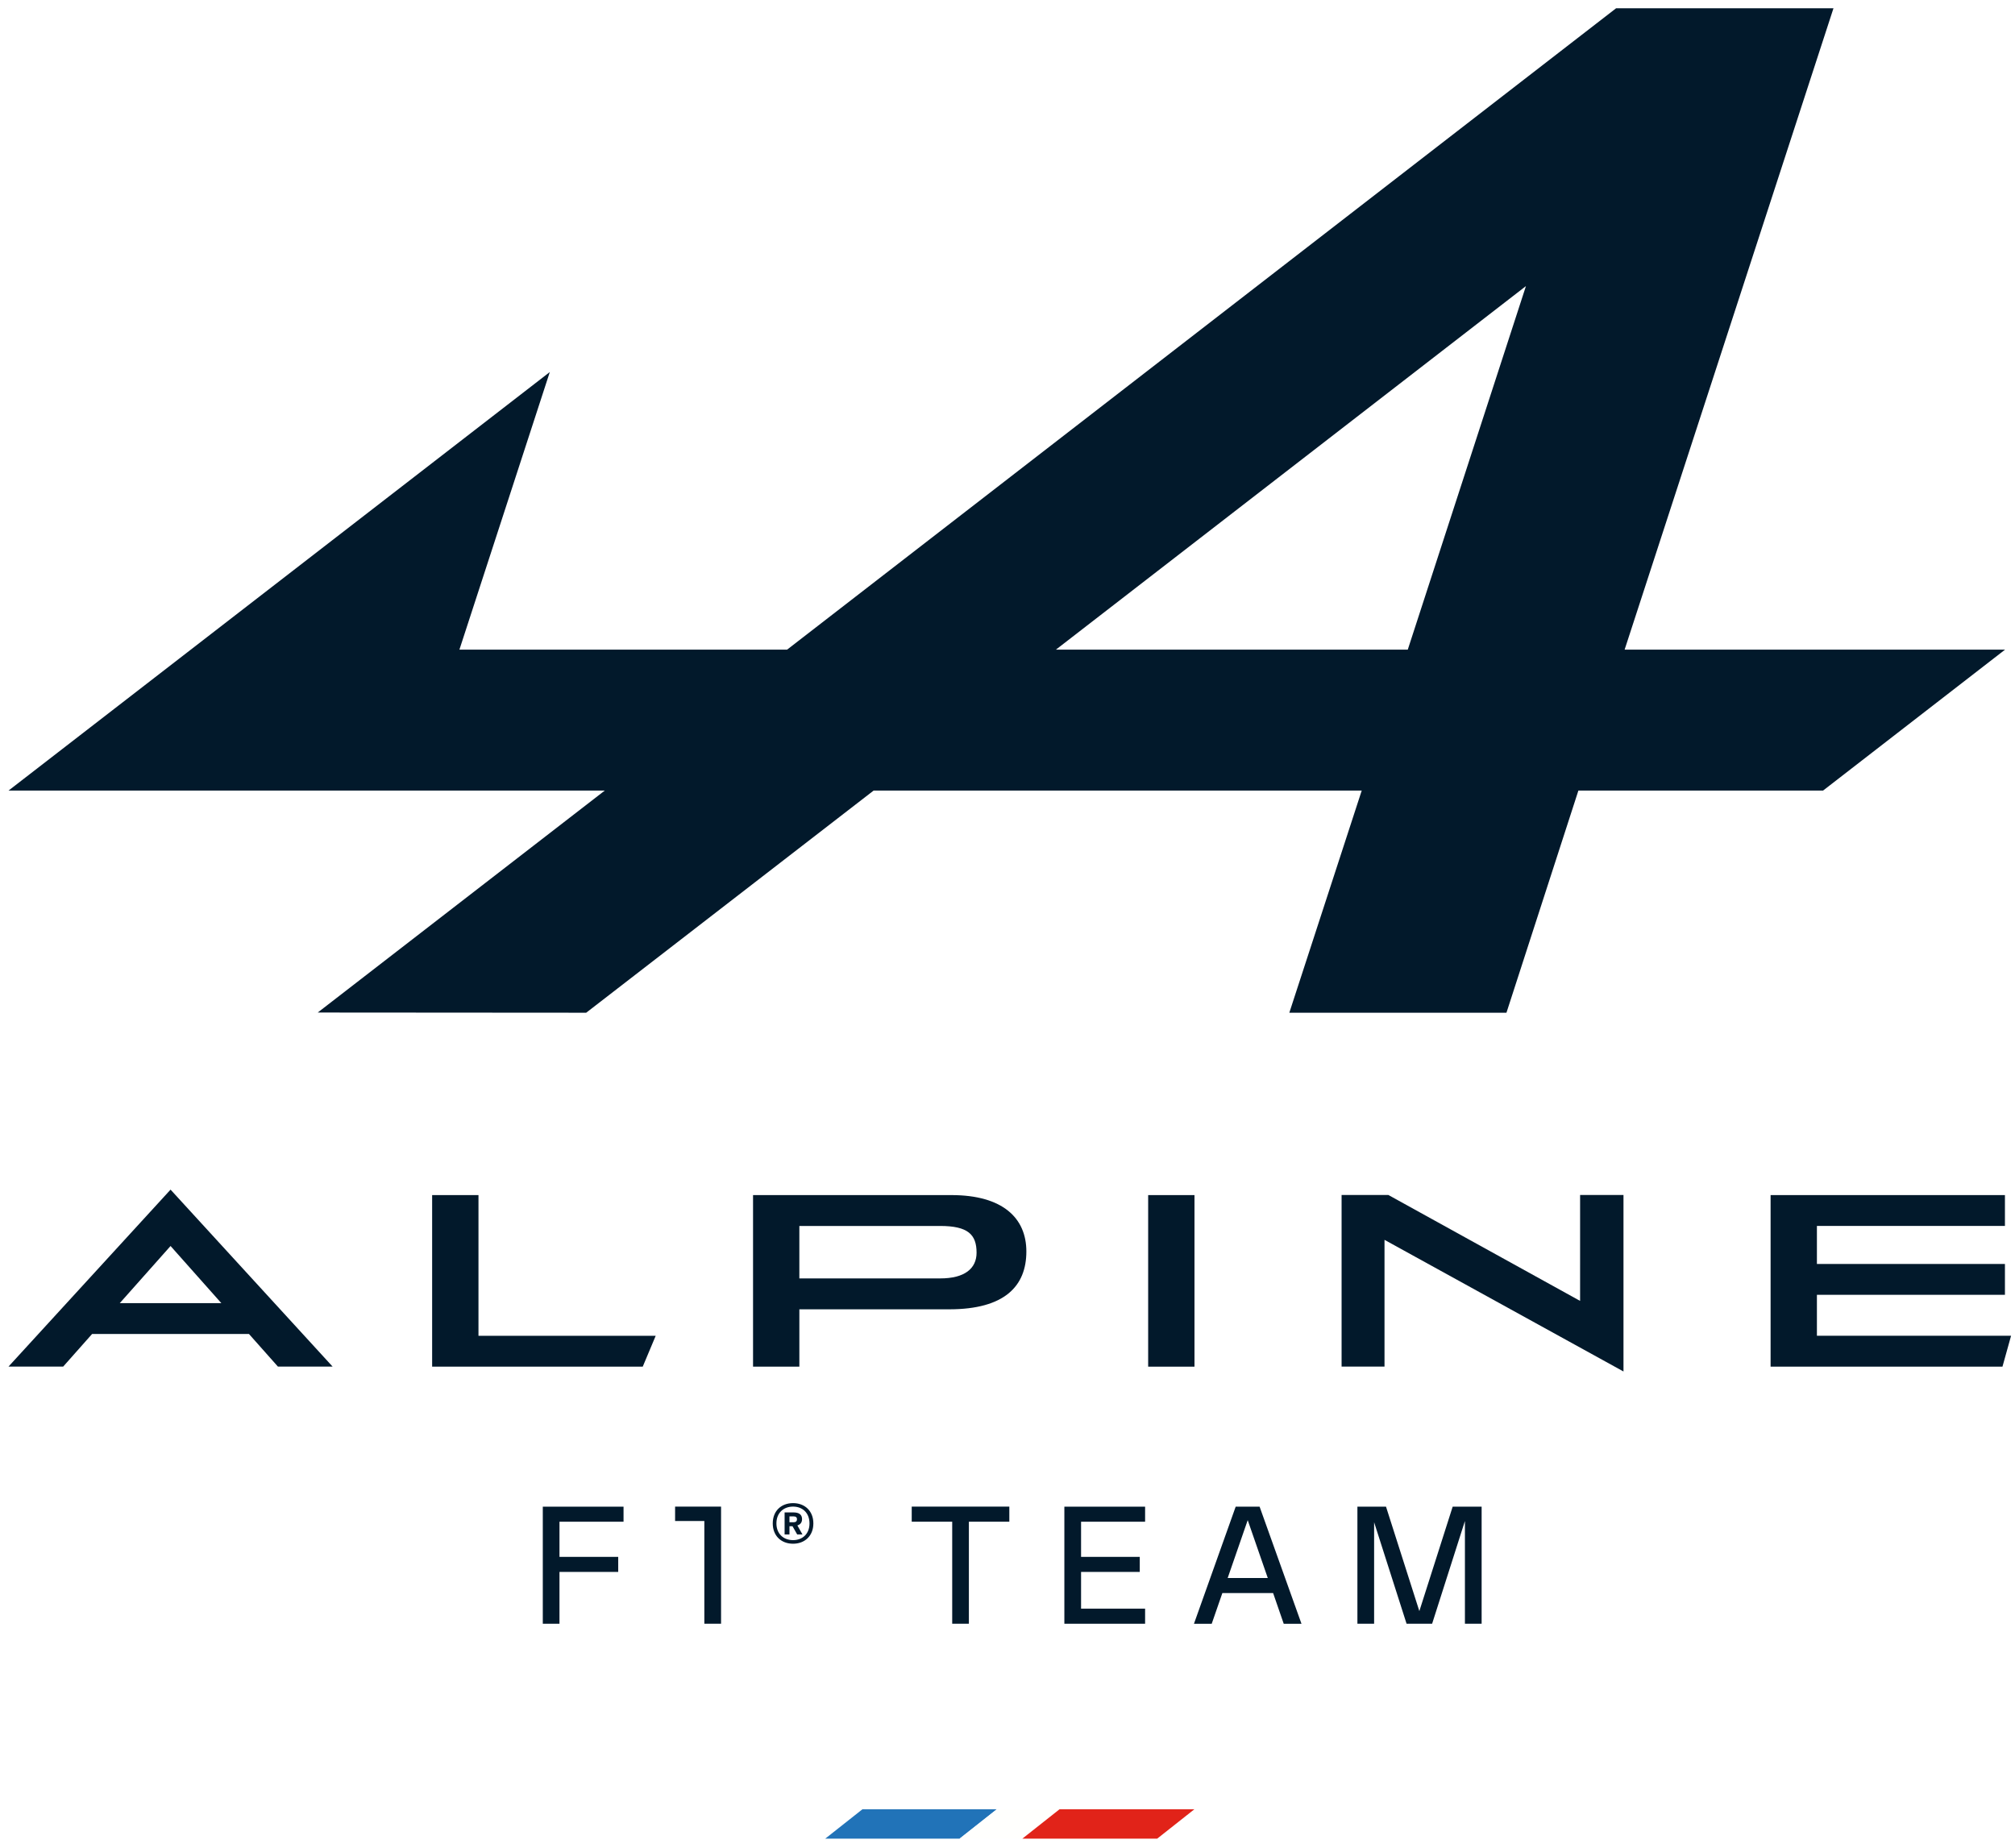
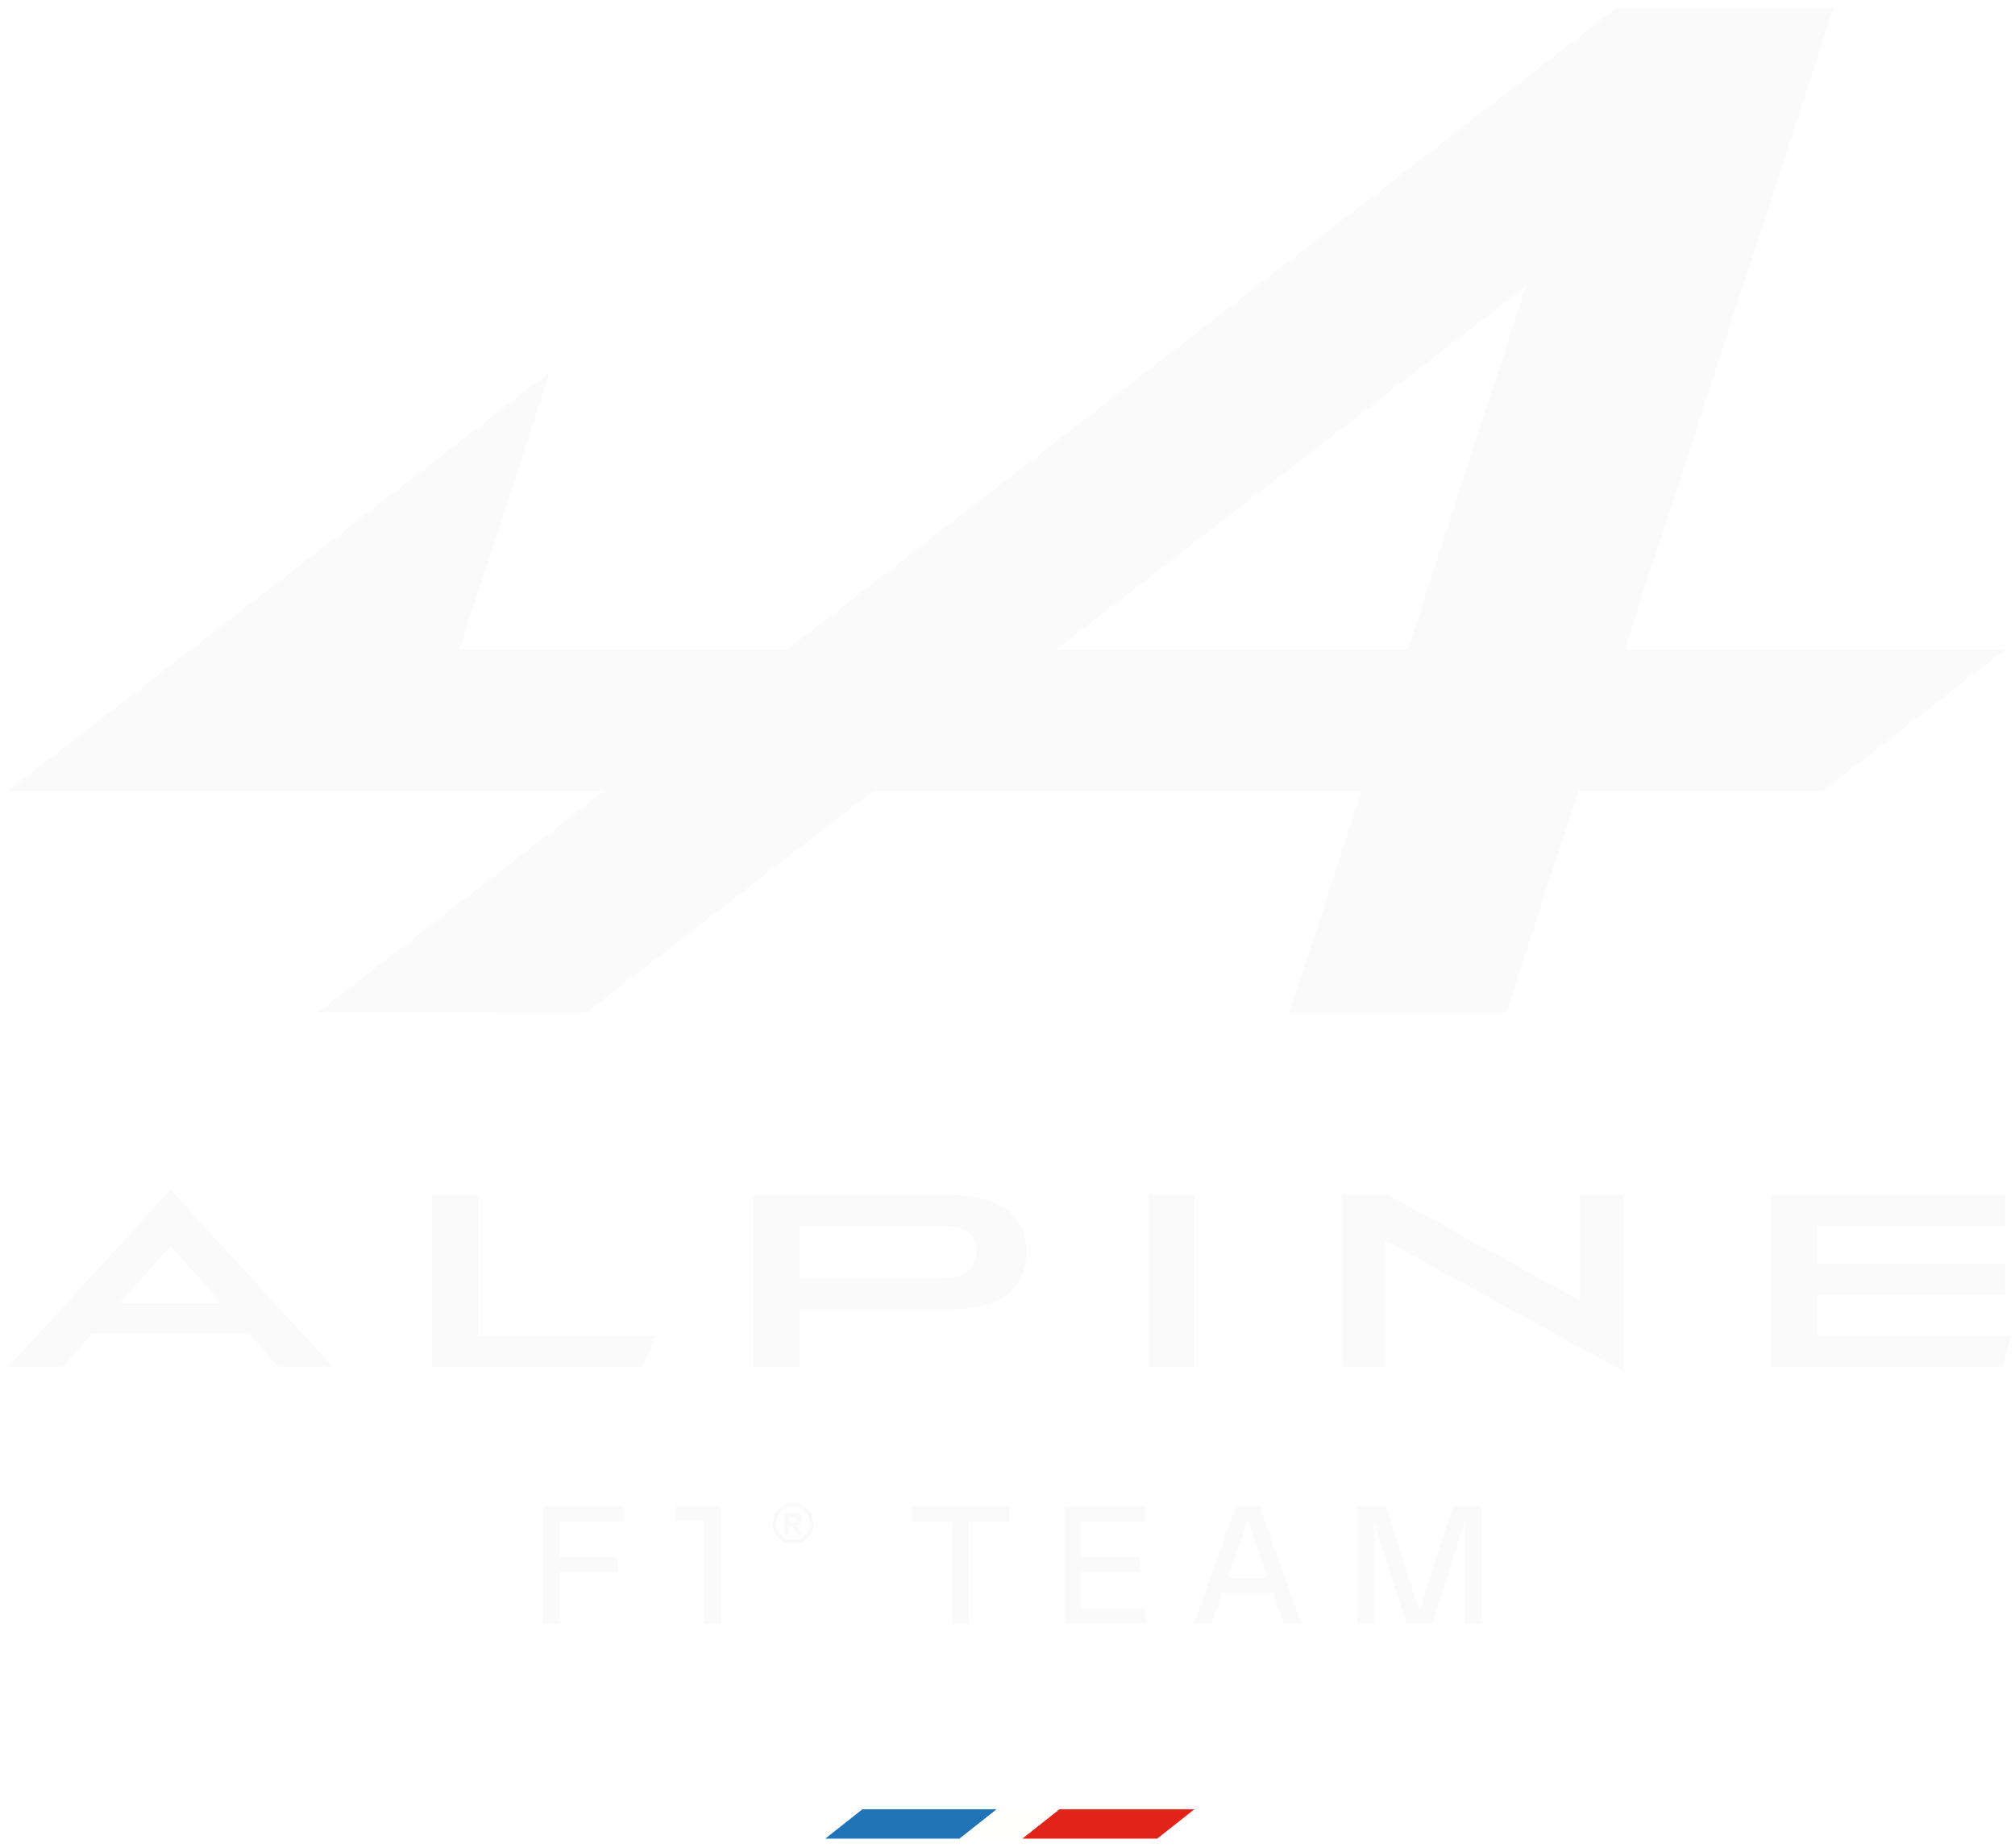
<svg xmlns="http://www.w3.org/2000/svg" width="482" height="442" version="1.2" viewBox="0 0 361.5 331.5">
  <g transform="matrix(1.7725 0 0 1.7725 -1030 -514.96)">
    <g>
-       <g fill="#02192b">
+       <g fill="#fafafa">
        <path d="m613.26 393.02 27.172 0.019 29.094-22.488h49.402l-7.328 22.488h21.977l7.281-22.488h24.766l18.422-14.266h-38.508l21.137-64.918h-22.004l-83.902 64.918h-33.168l9.148-28.098-54.781 42.363h60.348zm122.29-73.535-11.961 36.801h-35.613z" />
        <path d="m636.04 454.89h1.688v-5.246h5.945v-1.523h-5.945v-3.559h6.484v-1.523h-8.172z" />
        <path d="m649.43 444.49h2.961v10.398h1.691v-11.855h-4.652z" />
        <path d="m661.37 442.68c-1.191 0-2.055 0.781-2.055 2.055 0 1.262 0.863 2.055 2.055 2.055 1.18 0 2.055-0.793 2.055-2.055 0-1.273-0.875-2.055-2.055-2.055m0 3.746c-0.965 0-1.684-0.633-1.684-1.691 0-1.066 0.719-1.703 1.684-1.703 0.957 0 1.664 0.637 1.664 1.703 0 1.059-0.707 1.691-1.664 1.691" />
        <path d="m662.28 444.3c0-0.453-0.297-0.68-0.871-0.68h-0.895v2.231h0.492v-0.832h0.309l0.473 0.832h0.535l-0.516-0.914c0.309-0.094 0.473-0.309 0.473-0.637m-0.852 0.316h-0.422v-0.594h0.422c0.234 0 0.34 0.113 0.34 0.285 0 0.195-0.105 0.309-0.34 0.309" />
        <path d="m673.38 444.56h4.098v10.328h1.688v-10.328h4.094v-1.527h-9.879z" />
        <path d="m688.83 454.89h8.172v-1.527h-6.481v-3.719h5.941v-1.523h-5.941v-3.559h6.481v-1.523h-8.172z" />
        <path d="m706.17 443.04-4.223 11.852h1.797l1.078-3.109h5.137l1.074 3.109h1.797l-4.238-11.852zm-0.809 7.219 2.027-5.856 2.031 5.856z" />
        <path d="m724.76 453.61-3.375-10.574h-2.894v11.852h1.691v-10.273l3.285 10.273h2.586l3.32-10.398v10.398h1.691v-11.852h-2.93z" />
        <path d="m581.96 428.86h5.535l2.926-3.301h15.879l2.93 3.301h5.535l-16.402-17.914zm11.266-6.426 5.137-5.781 5.137 5.781z" />
        <path d="m702 411.5h-4.688v17.367h4.688z" />
        <path d="m741.03 422.21-19.402-10.719h-4.738v17.367h4.344v-12.828l24.188 13.324v-17.863h-4.391z" />
        <path d="m629.53 411.5h-4.691v17.367h21.316l1.312-3.125h-17.938z" />
        <path d="m765 425.74v-4.144h19.031v-3.125h-19.031v-3.848h19.031v-3.125h-23.719v17.367h23.469l0.871-3.125z" />
        <path d="m677.39 411.5h-20.07v17.367h4.688v-5.805h15.16c5.633 0 7.816-2.359 7.816-5.856 0-3.375-2.383-5.707-7.594-5.707m-1.117 8.434h-14.266v-5.309h14.242c2.828 0 3.695 0.867 3.695 2.707 0 1.609-1.215 2.602-3.672 2.602" />
      </g>
      <path d="m668.39 473.67-3.762 2.973h13.598l3.762-2.973z" fill="#2173b8" />
      <path d="m681.99 473.67-3.762 2.973h6.344l3.762-2.973z" fill="#fffffd" />
      <path d="m688.34 473.67-3.762 2.973h13.648l3.762-2.973z" fill="#e12319" />
    </g>
  </g>
</svg>
